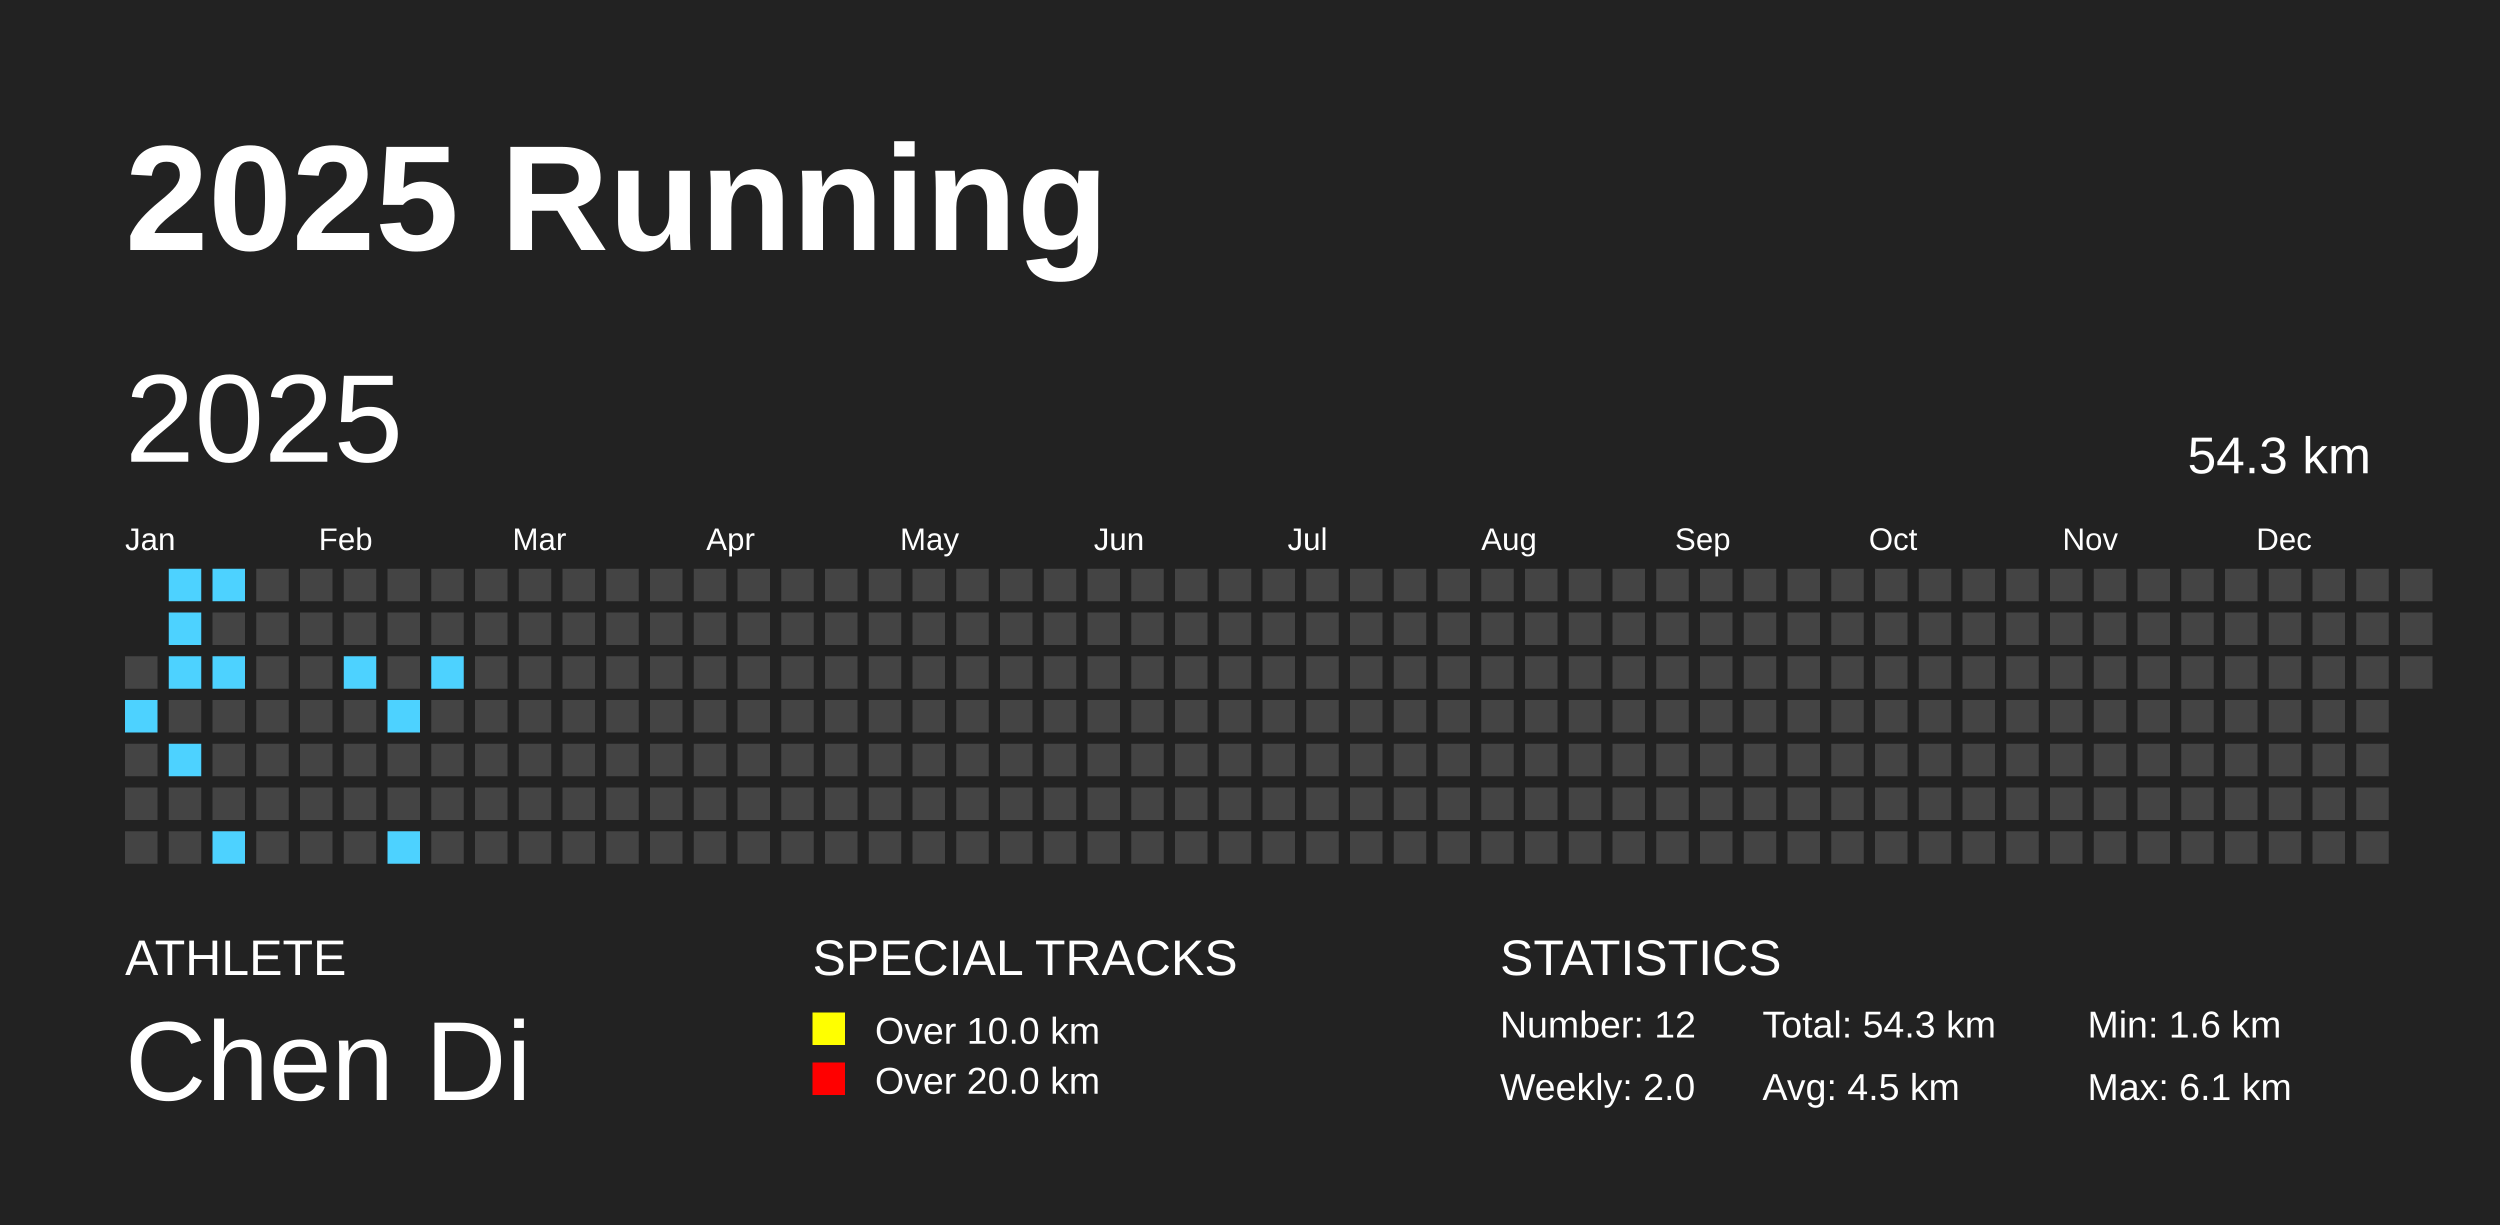
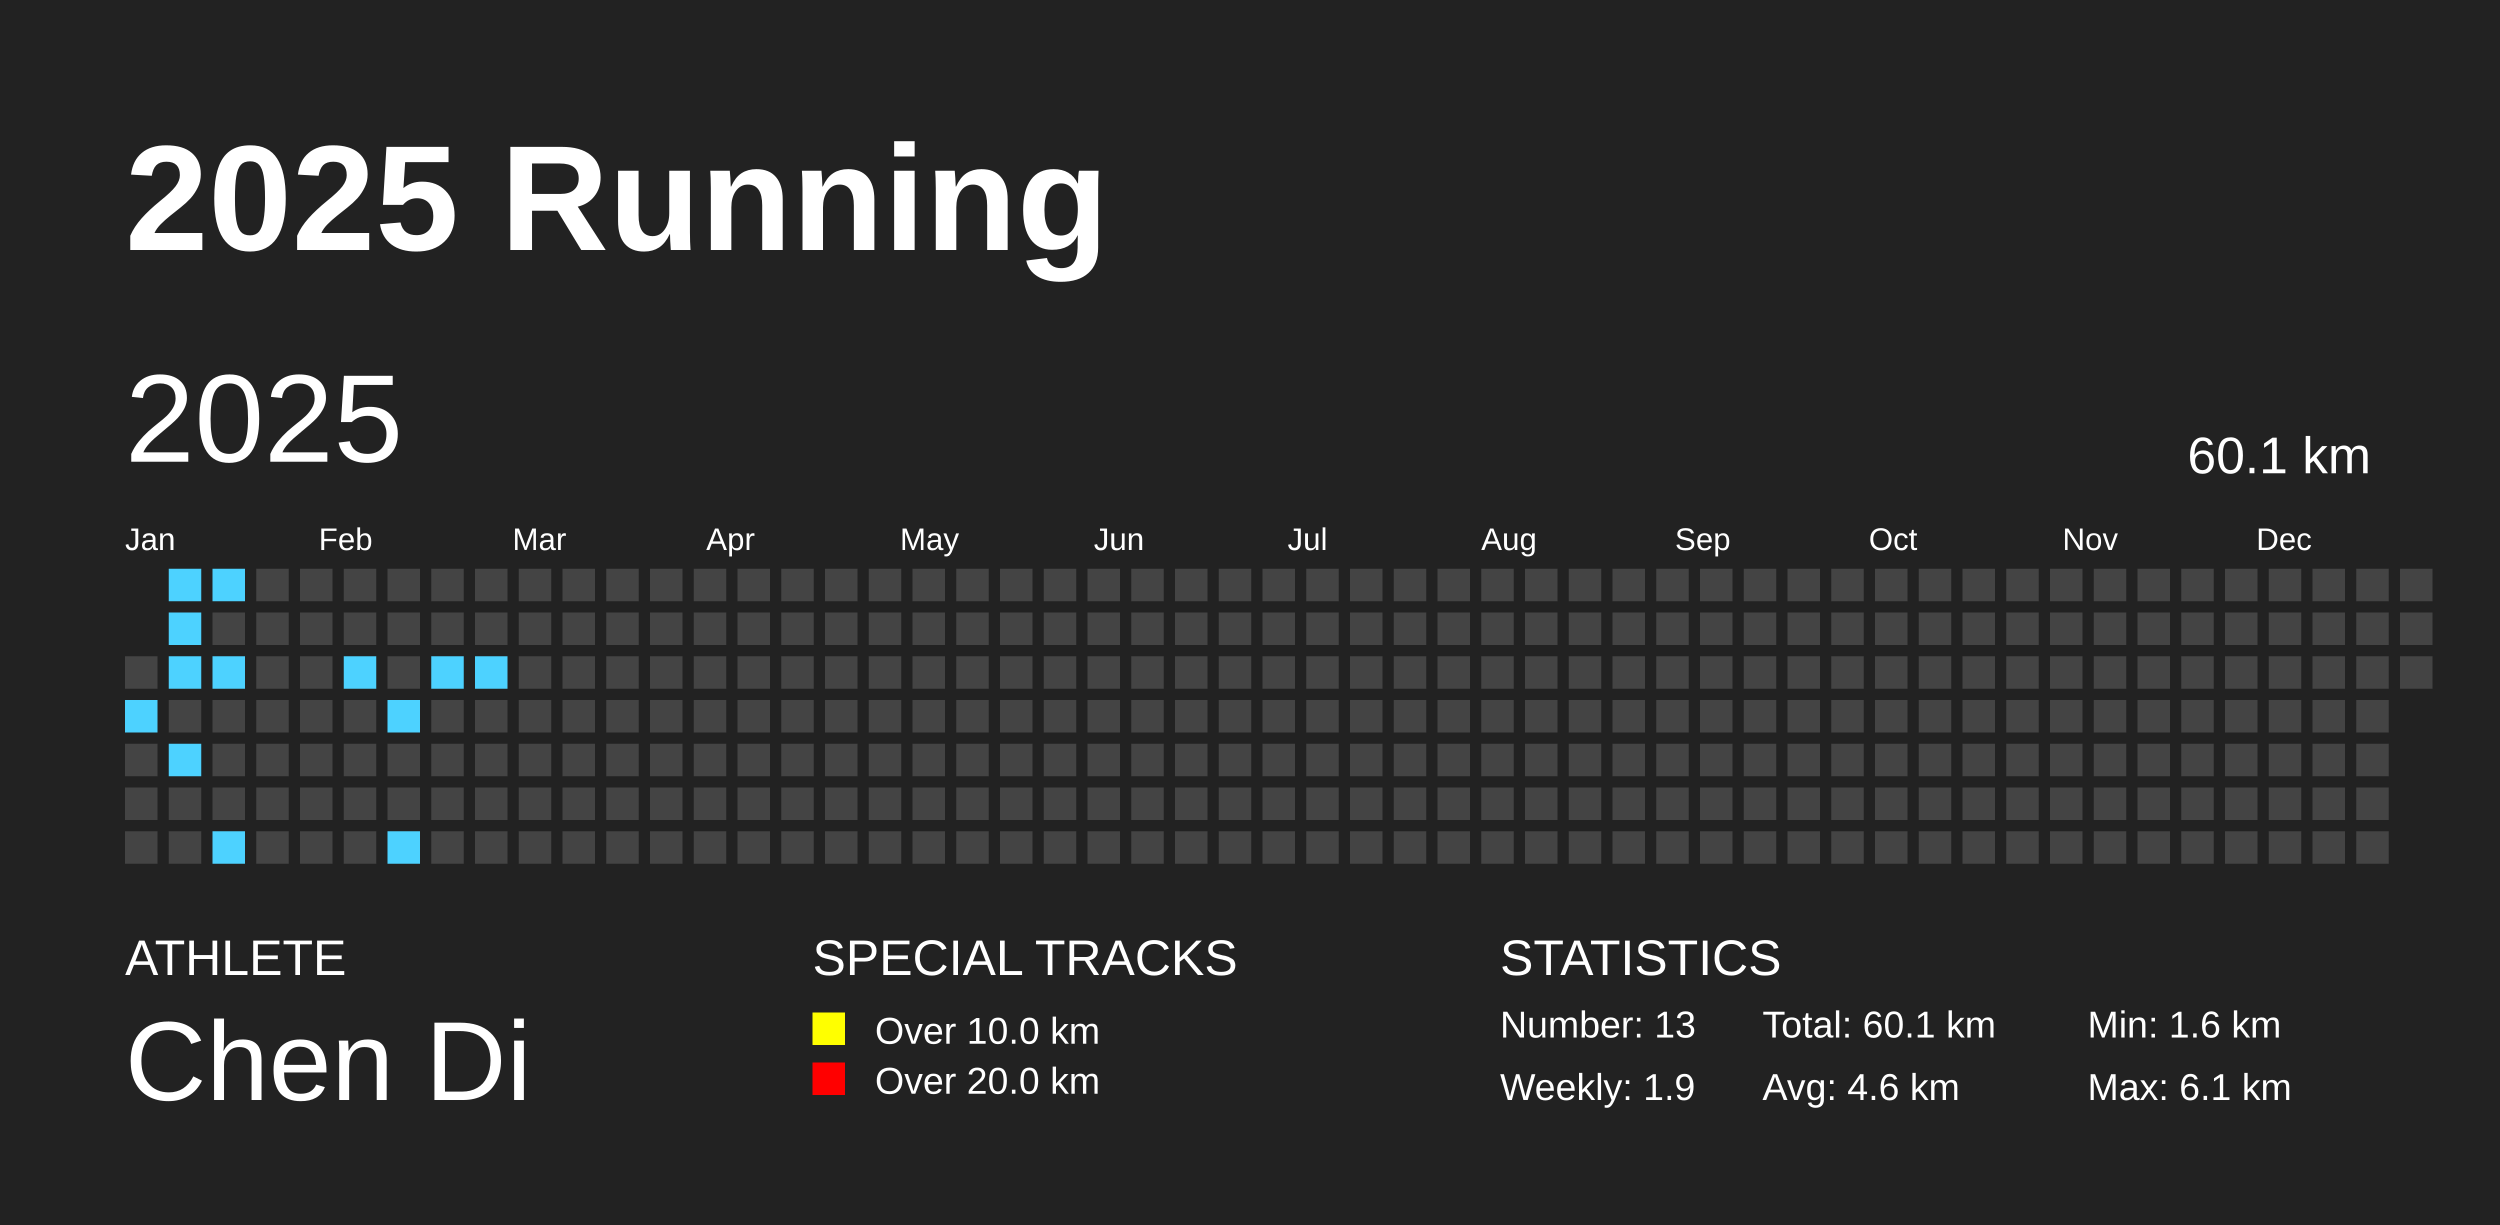
<svg xmlns="http://www.w3.org/2000/svg" baseProfile="full" height="98mm" version="1.1" viewBox="0,0,200,98" width="200mm">
  <defs />
  <rect fill="#222222" height="98" width="200" x="0" y="0" />
  <text fill="#FFFFFF" style="font-size:12px; font-family:Arial; font-weight:bold;" x="10" y="20">2025 Running</text>
  <text fill="#FFFFFF" style="font-size:4px; font-family:Arial" x="10" y="78">ATHLETE</text>
  <text fill="#FFFFFF" style="font-size:9px; font-family:Arial" x="10" y="88">Chen Di</text>
  <text fill="#FFFFFF" style="font-size:4px; font-family:Arial" x="65" y="78">SPECIAL TRACKS</text>
  <rect fill="yellow" height="2.6" width="2.6" x="65" y="81" />
  <text fill="#FFFFFF" style="font-size:3px; font-family:Arial" x="70" y="83.5">Over 10.0 km</text>
  <rect fill="red" height="2.6" width="2.6" x="65" y="85" />
  <text fill="#FFFFFF" style="font-size:3px; font-family:Arial" x="70" y="87.5">Over 20.0 km</text>
  <text fill="#FFFFFF" style="font-size:4px; font-family:Arial" x="120" y="78">STATISTICS</text>
-   <text fill="#FFFFFF" style="font-size:3px; font-family:Arial" x="120" y="83">Number: 12</text>
-   <text fill="#FFFFFF" style="font-size:3px; font-family:Arial" x="120" y="88">Weekly: 2.0</text>
-   <text fill="#FFFFFF" style="font-size:3px; font-family:Arial" x="141" y="83">Total: 54.3 km</text>
-   <text fill="#FFFFFF" style="font-size:3px; font-family:Arial" x="141" y="88">Avg: 4.5 km</text>
+   <text fill="#FFFFFF" style="font-size:3px; font-family:Arial" x="120" y="83">Number: 13</text>
+   <text fill="#FFFFFF" style="font-size:3px; font-family:Arial" x="120" y="88">Weekly: 1.9</text>
+   <text fill="#FFFFFF" style="font-size:3px; font-family:Arial" x="141" y="83">Total: 60.1 km</text>
+   <text fill="#FFFFFF" style="font-size:3px; font-family:Arial" x="141" y="88">Avg: 4.6 km</text>
  <text fill="#FFFFFF" style="font-size:3px; font-family:Arial" x="167" y="83">Min: 1.6 km</text>
  <text fill="#FFFFFF" style="font-size:3px; font-family:Arial" x="167" y="88">Max: 6.1 km</text>
  <text dominant-baseline="hanging" fill="#FFFFFF" style="font-size:10.0px; font-family:Arial;" x="10" y="30">2025</text>
-   <text dominant-baseline="hanging" fill="#FFFFFF" style="font-size:4.125px; font-family:Arial;" x="175" y="35">54.3 km</text>
+   <text dominant-baseline="hanging" fill="#FFFFFF" style="font-size:4.125px; font-family:Arial;" x="175" y="35">60.1 km</text>
  <text fill="#FFFFFF" style="font-size:2.5px; font-family:Arial" x="10.0" y="44">Jan</text>
  <text fill="#FFFFFF" style="font-size:2.5px; font-family:Arial" x="25.5" y="44">Feb</text>
  <text fill="#FFFFFF" style="font-size:2.5px; font-family:Arial" x="41.0" y="44">Mar</text>
  <text fill="#FFFFFF" style="font-size:2.5px; font-family:Arial" x="56.5" y="44">Apr</text>
  <text fill="#FFFFFF" style="font-size:2.5px; font-family:Arial" x="72.0" y="44">May</text>
  <text fill="#FFFFFF" style="font-size:2.5px; font-family:Arial" x="87.5" y="44">Jun</text>
  <text fill="#FFFFFF" style="font-size:2.5px; font-family:Arial" x="103.0" y="44">Jul</text>
  <text fill="#FFFFFF" style="font-size:2.5px; font-family:Arial" x="118.5" y="44">Aug</text>
  <text fill="#FFFFFF" style="font-size:2.5px; font-family:Arial" x="134.0" y="44">Sep</text>
  <text fill="#FFFFFF" style="font-size:2.5px; font-family:Arial" x="149.5" y="44">Oct</text>
  <text fill="#FFFFFF" style="font-size:2.5px; font-family:Arial" x="165.0" y="44">Nov</text>
  <text fill="#FFFFFF" style="font-size:2.5px; font-family:Arial" x="180.5" y="44">Dec</text>
  <rect fill="#444444" height="2.6" width="2.6" x="10.0" y="52.5" />
  <rect fill="#4DD2FF" height="2.6" width="2.6" x="10.0" y="56.0" />
  <rect fill="#444444" height="2.6" width="2.6" x="10.0" y="59.5" />
  <rect fill="#444444" height="2.6" width="2.6" x="10.0" y="63.0" />
  <rect fill="#444444" height="2.6" width="2.6" x="10.0" y="66.5" />
  <rect fill="#4DD2FF" height="2.6" width="2.6" x="13.5" y="45.5" />
  <rect fill="#4DD2FF" height="2.6" width="2.6" x="13.5" y="49.0" />
  <rect fill="#4DD2FF" height="2.6" width="2.6" x="13.5" y="52.5" />
  <rect fill="#444444" height="2.6" width="2.6" x="13.5" y="56.0" />
  <rect fill="#4DD2FF" height="2.6" width="2.6" x="13.5" y="59.5" />
  <rect fill="#444444" height="2.6" width="2.6" x="13.5" y="63.0" />
  <rect fill="#444444" height="2.6" width="2.6" x="13.5" y="66.5" />
  <rect fill="#4DD2FF" height="2.6" width="2.6" x="17.0" y="45.5" />
  <rect fill="#444444" height="2.6" width="2.6" x="17.0" y="49.0" />
  <rect fill="#4DD2FF" height="2.6" width="2.6" x="17.0" y="52.5" />
  <rect fill="#444444" height="2.6" width="2.6" x="17.0" y="56.0" />
  <rect fill="#444444" height="2.6" width="2.6" x="17.0" y="59.5" />
  <rect fill="#444444" height="2.6" width="2.6" x="17.0" y="63.0" />
  <rect fill="#4DD2FF" height="2.6" width="2.6" x="17.0" y="66.5" />
  <rect fill="#444444" height="2.6" width="2.6" x="20.5" y="45.5" />
  <rect fill="#444444" height="2.6" width="2.6" x="20.5" y="49.0" />
  <rect fill="#444444" height="2.6" width="2.6" x="20.5" y="52.5" />
  <rect fill="#444444" height="2.6" width="2.6" x="20.5" y="56.0" />
  <rect fill="#444444" height="2.6" width="2.6" x="20.5" y="59.5" />
  <rect fill="#444444" height="2.6" width="2.6" x="20.5" y="63.0" />
  <rect fill="#444444" height="2.6" width="2.6" x="20.5" y="66.5" />
  <rect fill="#444444" height="2.6" width="2.6" x="24.0" y="45.5" />
  <rect fill="#444444" height="2.6" width="2.6" x="24.0" y="49.0" />
  <rect fill="#444444" height="2.6" width="2.6" x="24.0" y="52.5" />
  <rect fill="#444444" height="2.6" width="2.6" x="24.0" y="56.0" />
  <rect fill="#444444" height="2.6" width="2.6" x="24.0" y="59.5" />
  <rect fill="#444444" height="2.6" width="2.6" x="24.0" y="63.0" />
  <rect fill="#444444" height="2.6" width="2.6" x="24.0" y="66.5" />
  <rect fill="#444444" height="2.6" width="2.6" x="27.5" y="45.5" />
  <rect fill="#444444" height="2.6" width="2.6" x="27.5" y="49.0" />
  <rect fill="#4DD2FF" height="2.6" width="2.6" x="27.5" y="52.5" />
  <rect fill="#444444" height="2.6" width="2.6" x="27.5" y="56.0" />
  <rect fill="#444444" height="2.6" width="2.6" x="27.5" y="59.5" />
  <rect fill="#444444" height="2.6" width="2.6" x="27.5" y="63.0" />
  <rect fill="#444444" height="2.6" width="2.6" x="27.5" y="66.5" />
  <rect fill="#444444" height="2.6" width="2.6" x="31.0" y="45.5" />
  <rect fill="#444444" height="2.6" width="2.6" x="31.0" y="49.0" />
  <rect fill="#444444" height="2.6" width="2.6" x="31.0" y="52.5" />
  <rect fill="#4DD2FF" height="2.6" width="2.6" x="31.0" y="56.0" />
  <rect fill="#444444" height="2.6" width="2.6" x="31.0" y="59.5" />
  <rect fill="#444444" height="2.6" width="2.6" x="31.0" y="63.0" />
  <rect fill="#4DD2FF" height="2.6" width="2.6" x="31.0" y="66.5" />
  <rect fill="#444444" height="2.6" width="2.6" x="34.5" y="45.5" />
  <rect fill="#444444" height="2.6" width="2.6" x="34.5" y="49.0" />
  <rect fill="#4DD2FF" height="2.6" width="2.6" x="34.5" y="52.5" />
  <rect fill="#444444" height="2.6" width="2.6" x="34.5" y="56.0" />
  <rect fill="#444444" height="2.6" width="2.6" x="34.5" y="59.5" />
  <rect fill="#444444" height="2.6" width="2.6" x="34.5" y="63.0" />
  <rect fill="#444444" height="2.6" width="2.6" x="34.5" y="66.5" />
  <rect fill="#444444" height="2.6" width="2.6" x="38.0" y="45.5" />
  <rect fill="#444444" height="2.6" width="2.6" x="38.0" y="49.0" />
-   <rect fill="#444444" height="2.6" width="2.6" x="38.0" y="52.5" />
+   <rect fill="#4DD2FF" height="2.6" width="2.6" x="38.0" y="52.5" />
  <rect fill="#444444" height="2.6" width="2.6" x="38.0" y="56.0" />
  <rect fill="#444444" height="2.6" width="2.6" x="38.0" y="59.5" />
  <rect fill="#444444" height="2.6" width="2.6" x="38.0" y="63.0" />
  <rect fill="#444444" height="2.6" width="2.6" x="38.0" y="66.5" />
  <rect fill="#444444" height="2.6" width="2.6" x="41.5" y="45.5" />
  <rect fill="#444444" height="2.6" width="2.6" x="41.5" y="49.0" />
  <rect fill="#444444" height="2.6" width="2.6" x="41.5" y="52.5" />
  <rect fill="#444444" height="2.6" width="2.6" x="41.5" y="56.0" />
  <rect fill="#444444" height="2.6" width="2.6" x="41.5" y="59.5" />
  <rect fill="#444444" height="2.6" width="2.6" x="41.5" y="63.0" />
  <rect fill="#444444" height="2.6" width="2.6" x="41.5" y="66.5" />
  <rect fill="#444444" height="2.6" width="2.6" x="45.0" y="45.5" />
  <rect fill="#444444" height="2.6" width="2.6" x="45.0" y="49.0" />
  <rect fill="#444444" height="2.6" width="2.6" x="45.0" y="52.5" />
  <rect fill="#444444" height="2.6" width="2.6" x="45.0" y="56.0" />
  <rect fill="#444444" height="2.6" width="2.6" x="45.0" y="59.5" />
  <rect fill="#444444" height="2.6" width="2.6" x="45.0" y="63.0" />
  <rect fill="#444444" height="2.6" width="2.6" x="45.0" y="66.5" />
  <rect fill="#444444" height="2.6" width="2.6" x="48.5" y="45.5" />
  <rect fill="#444444" height="2.6" width="2.6" x="48.5" y="49.0" />
  <rect fill="#444444" height="2.6" width="2.6" x="48.5" y="52.5" />
  <rect fill="#444444" height="2.6" width="2.6" x="48.5" y="56.0" />
  <rect fill="#444444" height="2.6" width="2.6" x="48.5" y="59.5" />
  <rect fill="#444444" height="2.6" width="2.6" x="48.5" y="63.0" />
  <rect fill="#444444" height="2.6" width="2.6" x="48.5" y="66.5" />
  <rect fill="#444444" height="2.6" width="2.6" x="52.0" y="45.5" />
  <rect fill="#444444" height="2.6" width="2.6" x="52.0" y="49.0" />
  <rect fill="#444444" height="2.6" width="2.6" x="52.0" y="52.5" />
  <rect fill="#444444" height="2.6" width="2.6" x="52.0" y="56.0" />
  <rect fill="#444444" height="2.6" width="2.6" x="52.0" y="59.5" />
  <rect fill="#444444" height="2.6" width="2.6" x="52.0" y="63.0" />
  <rect fill="#444444" height="2.6" width="2.6" x="52.0" y="66.5" />
  <rect fill="#444444" height="2.6" width="2.6" x="55.5" y="45.5" />
  <rect fill="#444444" height="2.6" width="2.6" x="55.5" y="49.0" />
  <rect fill="#444444" height="2.6" width="2.6" x="55.5" y="52.5" />
  <rect fill="#444444" height="2.6" width="2.6" x="55.5" y="56.0" />
  <rect fill="#444444" height="2.6" width="2.6" x="55.5" y="59.5" />
  <rect fill="#444444" height="2.6" width="2.6" x="55.5" y="63.0" />
  <rect fill="#444444" height="2.6" width="2.6" x="55.5" y="66.5" />
  <rect fill="#444444" height="2.6" width="2.6" x="59.0" y="45.5" />
  <rect fill="#444444" height="2.6" width="2.6" x="59.0" y="49.0" />
  <rect fill="#444444" height="2.6" width="2.6" x="59.0" y="52.5" />
  <rect fill="#444444" height="2.6" width="2.6" x="59.0" y="56.0" />
  <rect fill="#444444" height="2.6" width="2.6" x="59.0" y="59.5" />
  <rect fill="#444444" height="2.6" width="2.6" x="59.0" y="63.0" />
  <rect fill="#444444" height="2.6" width="2.6" x="59.0" y="66.5" />
  <rect fill="#444444" height="2.6" width="2.6" x="62.5" y="45.5" />
  <rect fill="#444444" height="2.6" width="2.6" x="62.5" y="49.0" />
  <rect fill="#444444" height="2.6" width="2.6" x="62.5" y="52.5" />
  <rect fill="#444444" height="2.6" width="2.6" x="62.5" y="56.0" />
  <rect fill="#444444" height="2.6" width="2.6" x="62.5" y="59.5" />
  <rect fill="#444444" height="2.6" width="2.6" x="62.5" y="63.0" />
  <rect fill="#444444" height="2.6" width="2.6" x="62.5" y="66.5" />
  <rect fill="#444444" height="2.6" width="2.6" x="66.0" y="45.5" />
  <rect fill="#444444" height="2.6" width="2.6" x="66.0" y="49.0" />
  <rect fill="#444444" height="2.6" width="2.6" x="66.0" y="52.5" />
  <rect fill="#444444" height="2.6" width="2.6" x="66.0" y="56.0" />
  <rect fill="#444444" height="2.6" width="2.6" x="66.0" y="59.5" />
  <rect fill="#444444" height="2.6" width="2.6" x="66.0" y="63.0" />
  <rect fill="#444444" height="2.6" width="2.6" x="66.0" y="66.5" />
  <rect fill="#444444" height="2.6" width="2.6" x="69.5" y="45.5" />
  <rect fill="#444444" height="2.6" width="2.6" x="69.5" y="49.0" />
  <rect fill="#444444" height="2.6" width="2.6" x="69.5" y="52.5" />
  <rect fill="#444444" height="2.6" width="2.6" x="69.5" y="56.0" />
  <rect fill="#444444" height="2.6" width="2.6" x="69.5" y="59.5" />
  <rect fill="#444444" height="2.6" width="2.6" x="69.5" y="63.0" />
  <rect fill="#444444" height="2.6" width="2.6" x="69.5" y="66.5" />
  <rect fill="#444444" height="2.6" width="2.6" x="73.0" y="45.5" />
  <rect fill="#444444" height="2.6" width="2.6" x="73.0" y="49.0" />
  <rect fill="#444444" height="2.6" width="2.6" x="73.0" y="52.5" />
  <rect fill="#444444" height="2.6" width="2.6" x="73.0" y="56.0" />
  <rect fill="#444444" height="2.6" width="2.6" x="73.0" y="59.5" />
  <rect fill="#444444" height="2.6" width="2.6" x="73.0" y="63.0" />
  <rect fill="#444444" height="2.6" width="2.6" x="73.0" y="66.5" />
  <rect fill="#444444" height="2.6" width="2.6" x="76.5" y="45.5" />
  <rect fill="#444444" height="2.6" width="2.6" x="76.5" y="49.0" />
  <rect fill="#444444" height="2.6" width="2.6" x="76.5" y="52.5" />
  <rect fill="#444444" height="2.6" width="2.6" x="76.5" y="56.0" />
  <rect fill="#444444" height="2.6" width="2.6" x="76.5" y="59.5" />
  <rect fill="#444444" height="2.6" width="2.6" x="76.5" y="63.0" />
  <rect fill="#444444" height="2.6" width="2.6" x="76.5" y="66.5" />
  <rect fill="#444444" height="2.6" width="2.6" x="80.0" y="45.5" />
  <rect fill="#444444" height="2.6" width="2.6" x="80.0" y="49.0" />
  <rect fill="#444444" height="2.6" width="2.6" x="80.0" y="52.5" />
  <rect fill="#444444" height="2.6" width="2.6" x="80.0" y="56.0" />
  <rect fill="#444444" height="2.6" width="2.6" x="80.0" y="59.5" />
  <rect fill="#444444" height="2.6" width="2.6" x="80.0" y="63.0" />
  <rect fill="#444444" height="2.6" width="2.6" x="80.0" y="66.5" />
  <rect fill="#444444" height="2.6" width="2.6" x="83.5" y="45.5" />
  <rect fill="#444444" height="2.6" width="2.6" x="83.5" y="49.0" />
  <rect fill="#444444" height="2.6" width="2.6" x="83.5" y="52.5" />
  <rect fill="#444444" height="2.6" width="2.6" x="83.5" y="56.0" />
  <rect fill="#444444" height="2.6" width="2.6" x="83.5" y="59.5" />
  <rect fill="#444444" height="2.6" width="2.6" x="83.5" y="63.0" />
  <rect fill="#444444" height="2.6" width="2.6" x="83.5" y="66.5" />
  <rect fill="#444444" height="2.6" width="2.6" x="87.0" y="45.5" />
  <rect fill="#444444" height="2.6" width="2.6" x="87.0" y="49.0" />
  <rect fill="#444444" height="2.6" width="2.6" x="87.0" y="52.5" />
  <rect fill="#444444" height="2.6" width="2.6" x="87.0" y="56.0" />
  <rect fill="#444444" height="2.6" width="2.6" x="87.0" y="59.5" />
  <rect fill="#444444" height="2.6" width="2.6" x="87.0" y="63.0" />
  <rect fill="#444444" height="2.6" width="2.6" x="87.0" y="66.5" />
  <rect fill="#444444" height="2.6" width="2.6" x="90.5" y="45.5" />
  <rect fill="#444444" height="2.6" width="2.6" x="90.5" y="49.0" />
  <rect fill="#444444" height="2.6" width="2.6" x="90.5" y="52.5" />
  <rect fill="#444444" height="2.6" width="2.6" x="90.5" y="56.0" />
  <rect fill="#444444" height="2.6" width="2.6" x="90.5" y="59.5" />
  <rect fill="#444444" height="2.6" width="2.6" x="90.5" y="63.0" />
  <rect fill="#444444" height="2.6" width="2.6" x="90.5" y="66.5" />
  <rect fill="#444444" height="2.6" width="2.6" x="94.0" y="45.5" />
  <rect fill="#444444" height="2.6" width="2.6" x="94.0" y="49.0" />
  <rect fill="#444444" height="2.6" width="2.6" x="94.0" y="52.5" />
  <rect fill="#444444" height="2.6" width="2.6" x="94.0" y="56.0" />
  <rect fill="#444444" height="2.6" width="2.6" x="94.0" y="59.5" />
  <rect fill="#444444" height="2.6" width="2.6" x="94.0" y="63.0" />
  <rect fill="#444444" height="2.6" width="2.6" x="94.0" y="66.5" />
  <rect fill="#444444" height="2.6" width="2.6" x="97.5" y="45.5" />
  <rect fill="#444444" height="2.6" width="2.6" x="97.5" y="49.0" />
  <rect fill="#444444" height="2.6" width="2.6" x="97.5" y="52.5" />
  <rect fill="#444444" height="2.6" width="2.6" x="97.5" y="56.0" />
  <rect fill="#444444" height="2.6" width="2.6" x="97.5" y="59.5" />
  <rect fill="#444444" height="2.6" width="2.6" x="97.5" y="63.0" />
  <rect fill="#444444" height="2.6" width="2.6" x="97.5" y="66.5" />
  <rect fill="#444444" height="2.6" width="2.6" x="101.0" y="45.5" />
  <rect fill="#444444" height="2.6" width="2.6" x="101.0" y="49.0" />
  <rect fill="#444444" height="2.6" width="2.6" x="101.0" y="52.5" />
  <rect fill="#444444" height="2.6" width="2.6" x="101.0" y="56.0" />
  <rect fill="#444444" height="2.6" width="2.6" x="101.0" y="59.5" />
  <rect fill="#444444" height="2.6" width="2.6" x="101.0" y="63.0" />
  <rect fill="#444444" height="2.6" width="2.6" x="101.0" y="66.5" />
  <rect fill="#444444" height="2.6" width="2.6" x="104.5" y="45.5" />
  <rect fill="#444444" height="2.6" width="2.6" x="104.5" y="49.0" />
  <rect fill="#444444" height="2.6" width="2.6" x="104.5" y="52.5" />
  <rect fill="#444444" height="2.6" width="2.6" x="104.5" y="56.0" />
  <rect fill="#444444" height="2.6" width="2.6" x="104.5" y="59.5" />
  <rect fill="#444444" height="2.6" width="2.6" x="104.5" y="63.0" />
  <rect fill="#444444" height="2.6" width="2.6" x="104.5" y="66.5" />
  <rect fill="#444444" height="2.6" width="2.6" x="108.0" y="45.5" />
  <rect fill="#444444" height="2.6" width="2.6" x="108.0" y="49.0" />
  <rect fill="#444444" height="2.6" width="2.6" x="108.0" y="52.5" />
  <rect fill="#444444" height="2.6" width="2.6" x="108.0" y="56.0" />
  <rect fill="#444444" height="2.6" width="2.6" x="108.0" y="59.5" />
  <rect fill="#444444" height="2.6" width="2.6" x="108.0" y="63.0" />
  <rect fill="#444444" height="2.6" width="2.6" x="108.0" y="66.5" />
  <rect fill="#444444" height="2.6" width="2.6" x="111.5" y="45.5" />
  <rect fill="#444444" height="2.6" width="2.6" x="111.5" y="49.0" />
  <rect fill="#444444" height="2.6" width="2.6" x="111.5" y="52.5" />
  <rect fill="#444444" height="2.6" width="2.6" x="111.5" y="56.0" />
  <rect fill="#444444" height="2.6" width="2.6" x="111.5" y="59.5" />
  <rect fill="#444444" height="2.6" width="2.6" x="111.5" y="63.0" />
  <rect fill="#444444" height="2.6" width="2.6" x="111.5" y="66.5" />
  <rect fill="#444444" height="2.6" width="2.6" x="115.0" y="45.5" />
  <rect fill="#444444" height="2.6" width="2.6" x="115.0" y="49.0" />
  <rect fill="#444444" height="2.6" width="2.6" x="115.0" y="52.5" />
  <rect fill="#444444" height="2.6" width="2.6" x="115.0" y="56.0" />
  <rect fill="#444444" height="2.6" width="2.6" x="115.0" y="59.5" />
  <rect fill="#444444" height="2.6" width="2.6" x="115.0" y="63.0" />
  <rect fill="#444444" height="2.6" width="2.6" x="115.0" y="66.5" />
  <rect fill="#444444" height="2.6" width="2.6" x="118.5" y="45.5" />
  <rect fill="#444444" height="2.6" width="2.6" x="118.5" y="49.0" />
  <rect fill="#444444" height="2.6" width="2.6" x="118.5" y="52.5" />
  <rect fill="#444444" height="2.6" width="2.6" x="118.5" y="56.0" />
  <rect fill="#444444" height="2.6" width="2.6" x="118.5" y="59.5" />
  <rect fill="#444444" height="2.6" width="2.6" x="118.5" y="63.0" />
  <rect fill="#444444" height="2.6" width="2.6" x="118.5" y="66.5" />
  <rect fill="#444444" height="2.6" width="2.6" x="122.0" y="45.5" />
  <rect fill="#444444" height="2.6" width="2.6" x="122.0" y="49.0" />
  <rect fill="#444444" height="2.6" width="2.6" x="122.0" y="52.5" />
  <rect fill="#444444" height="2.6" width="2.6" x="122.0" y="56.0" />
  <rect fill="#444444" height="2.6" width="2.6" x="122.0" y="59.5" />
  <rect fill="#444444" height="2.6" width="2.6" x="122.0" y="63.0" />
  <rect fill="#444444" height="2.6" width="2.6" x="122.0" y="66.5" />
  <rect fill="#444444" height="2.6" width="2.6" x="125.5" y="45.5" />
  <rect fill="#444444" height="2.6" width="2.6" x="125.5" y="49.0" />
  <rect fill="#444444" height="2.6" width="2.6" x="125.5" y="52.5" />
  <rect fill="#444444" height="2.6" width="2.6" x="125.5" y="56.0" />
  <rect fill="#444444" height="2.6" width="2.6" x="125.5" y="59.5" />
  <rect fill="#444444" height="2.6" width="2.6" x="125.5" y="63.0" />
  <rect fill="#444444" height="2.6" width="2.6" x="125.5" y="66.5" />
  <rect fill="#444444" height="2.6" width="2.6" x="129.0" y="45.5" />
  <rect fill="#444444" height="2.6" width="2.6" x="129.0" y="49.0" />
  <rect fill="#444444" height="2.6" width="2.6" x="129.0" y="52.5" />
  <rect fill="#444444" height="2.6" width="2.6" x="129.0" y="56.0" />
  <rect fill="#444444" height="2.6" width="2.6" x="129.0" y="59.5" />
  <rect fill="#444444" height="2.6" width="2.6" x="129.0" y="63.0" />
  <rect fill="#444444" height="2.6" width="2.6" x="129.0" y="66.5" />
  <rect fill="#444444" height="2.6" width="2.6" x="132.5" y="45.5" />
  <rect fill="#444444" height="2.6" width="2.6" x="132.5" y="49.0" />
  <rect fill="#444444" height="2.6" width="2.6" x="132.5" y="52.5" />
  <rect fill="#444444" height="2.6" width="2.6" x="132.5" y="56.0" />
  <rect fill="#444444" height="2.6" width="2.6" x="132.5" y="59.5" />
  <rect fill="#444444" height="2.6" width="2.6" x="132.5" y="63.0" />
  <rect fill="#444444" height="2.6" width="2.6" x="132.5" y="66.5" />
  <rect fill="#444444" height="2.6" width="2.6" x="136.0" y="45.5" />
  <rect fill="#444444" height="2.6" width="2.6" x="136.0" y="49.0" />
  <rect fill="#444444" height="2.6" width="2.6" x="136.0" y="52.5" />
  <rect fill="#444444" height="2.6" width="2.6" x="136.0" y="56.0" />
  <rect fill="#444444" height="2.6" width="2.6" x="136.0" y="59.5" />
  <rect fill="#444444" height="2.6" width="2.6" x="136.0" y="63.0" />
  <rect fill="#444444" height="2.6" width="2.6" x="136.0" y="66.5" />
  <rect fill="#444444" height="2.6" width="2.6" x="139.5" y="45.5" />
  <rect fill="#444444" height="2.6" width="2.6" x="139.5" y="49.0" />
  <rect fill="#444444" height="2.6" width="2.6" x="139.5" y="52.5" />
  <rect fill="#444444" height="2.6" width="2.6" x="139.5" y="56.0" />
  <rect fill="#444444" height="2.6" width="2.6" x="139.5" y="59.5" />
  <rect fill="#444444" height="2.6" width="2.6" x="139.5" y="63.0" />
  <rect fill="#444444" height="2.6" width="2.6" x="139.5" y="66.5" />
  <rect fill="#444444" height="2.6" width="2.6" x="143.0" y="45.5" />
  <rect fill="#444444" height="2.6" width="2.6" x="143.0" y="49.0" />
  <rect fill="#444444" height="2.6" width="2.6" x="143.0" y="52.5" />
  <rect fill="#444444" height="2.6" width="2.6" x="143.0" y="56.0" />
  <rect fill="#444444" height="2.6" width="2.6" x="143.0" y="59.5" />
  <rect fill="#444444" height="2.6" width="2.6" x="143.0" y="63.0" />
  <rect fill="#444444" height="2.6" width="2.6" x="143.0" y="66.5" />
  <rect fill="#444444" height="2.6" width="2.6" x="146.5" y="45.5" />
  <rect fill="#444444" height="2.6" width="2.6" x="146.5" y="49.0" />
  <rect fill="#444444" height="2.6" width="2.6" x="146.5" y="52.5" />
  <rect fill="#444444" height="2.6" width="2.6" x="146.5" y="56.0" />
  <rect fill="#444444" height="2.6" width="2.6" x="146.5" y="59.5" />
  <rect fill="#444444" height="2.6" width="2.6" x="146.5" y="63.0" />
  <rect fill="#444444" height="2.6" width="2.6" x="146.5" y="66.5" />
  <rect fill="#444444" height="2.6" width="2.6" x="150.0" y="45.5" />
  <rect fill="#444444" height="2.6" width="2.6" x="150.0" y="49.0" />
  <rect fill="#444444" height="2.6" width="2.6" x="150.0" y="52.5" />
  <rect fill="#444444" height="2.6" width="2.6" x="150.0" y="56.0" />
  <rect fill="#444444" height="2.6" width="2.6" x="150.0" y="59.5" />
  <rect fill="#444444" height="2.6" width="2.6" x="150.0" y="63.0" />
  <rect fill="#444444" height="2.6" width="2.6" x="150.0" y="66.5" />
  <rect fill="#444444" height="2.6" width="2.6" x="153.5" y="45.5" />
  <rect fill="#444444" height="2.6" width="2.6" x="153.5" y="49.0" />
  <rect fill="#444444" height="2.6" width="2.6" x="153.5" y="52.5" />
  <rect fill="#444444" height="2.6" width="2.6" x="153.5" y="56.0" />
  <rect fill="#444444" height="2.6" width="2.6" x="153.5" y="59.5" />
  <rect fill="#444444" height="2.6" width="2.6" x="153.5" y="63.0" />
  <rect fill="#444444" height="2.6" width="2.6" x="153.5" y="66.5" />
  <rect fill="#444444" height="2.6" width="2.6" x="157.0" y="45.5" />
  <rect fill="#444444" height="2.6" width="2.6" x="157.0" y="49.0" />
  <rect fill="#444444" height="2.6" width="2.6" x="157.0" y="52.5" />
  <rect fill="#444444" height="2.6" width="2.6" x="157.0" y="56.0" />
  <rect fill="#444444" height="2.6" width="2.6" x="157.0" y="59.5" />
  <rect fill="#444444" height="2.6" width="2.6" x="157.0" y="63.0" />
  <rect fill="#444444" height="2.6" width="2.6" x="157.0" y="66.5" />
  <rect fill="#444444" height="2.6" width="2.6" x="160.5" y="45.5" />
  <rect fill="#444444" height="2.6" width="2.6" x="160.5" y="49.0" />
  <rect fill="#444444" height="2.6" width="2.6" x="160.5" y="52.5" />
  <rect fill="#444444" height="2.6" width="2.6" x="160.5" y="56.0" />
  <rect fill="#444444" height="2.6" width="2.6" x="160.5" y="59.5" />
  <rect fill="#444444" height="2.6" width="2.6" x="160.5" y="63.0" />
  <rect fill="#444444" height="2.6" width="2.6" x="160.5" y="66.5" />
  <rect fill="#444444" height="2.6" width="2.6" x="164.0" y="45.5" />
  <rect fill="#444444" height="2.6" width="2.6" x="164.0" y="49.0" />
  <rect fill="#444444" height="2.6" width="2.6" x="164.0" y="52.5" />
  <rect fill="#444444" height="2.6" width="2.6" x="164.0" y="56.0" />
  <rect fill="#444444" height="2.6" width="2.6" x="164.0" y="59.5" />
  <rect fill="#444444" height="2.6" width="2.6" x="164.0" y="63.0" />
  <rect fill="#444444" height="2.6" width="2.6" x="164.0" y="66.5" />
  <rect fill="#444444" height="2.6" width="2.6" x="167.5" y="45.5" />
  <rect fill="#444444" height="2.6" width="2.6" x="167.5" y="49.0" />
  <rect fill="#444444" height="2.6" width="2.6" x="167.5" y="52.5" />
  <rect fill="#444444" height="2.6" width="2.6" x="167.5" y="56.0" />
  <rect fill="#444444" height="2.6" width="2.6" x="167.5" y="59.5" />
  <rect fill="#444444" height="2.6" width="2.6" x="167.5" y="63.0" />
  <rect fill="#444444" height="2.6" width="2.6" x="167.5" y="66.5" />
  <rect fill="#444444" height="2.6" width="2.6" x="171.0" y="45.5" />
  <rect fill="#444444" height="2.6" width="2.6" x="171.0" y="49.0" />
  <rect fill="#444444" height="2.6" width="2.6" x="171.0" y="52.5" />
  <rect fill="#444444" height="2.6" width="2.6" x="171.0" y="56.0" />
  <rect fill="#444444" height="2.6" width="2.6" x="171.0" y="59.5" />
  <rect fill="#444444" height="2.6" width="2.6" x="171.0" y="63.0" />
  <rect fill="#444444" height="2.6" width="2.6" x="171.0" y="66.5" />
  <rect fill="#444444" height="2.6" width="2.6" x="174.5" y="45.5" />
  <rect fill="#444444" height="2.6" width="2.6" x="174.5" y="49.0" />
  <rect fill="#444444" height="2.6" width="2.6" x="174.5" y="52.5" />
  <rect fill="#444444" height="2.6" width="2.6" x="174.5" y="56.0" />
  <rect fill="#444444" height="2.6" width="2.6" x="174.5" y="59.5" />
  <rect fill="#444444" height="2.6" width="2.6" x="174.5" y="63.0" />
  <rect fill="#444444" height="2.6" width="2.6" x="174.5" y="66.5" />
  <rect fill="#444444" height="2.6" width="2.6" x="178.0" y="45.5" />
  <rect fill="#444444" height="2.6" width="2.6" x="178.0" y="49.0" />
  <rect fill="#444444" height="2.6" width="2.6" x="178.0" y="52.5" />
  <rect fill="#444444" height="2.6" width="2.6" x="178.0" y="56.0" />
  <rect fill="#444444" height="2.6" width="2.6" x="178.0" y="59.5" />
  <rect fill="#444444" height="2.6" width="2.6" x="178.0" y="63.0" />
  <rect fill="#444444" height="2.6" width="2.6" x="178.0" y="66.5" />
  <rect fill="#444444" height="2.6" width="2.6" x="181.5" y="45.5" />
  <rect fill="#444444" height="2.6" width="2.6" x="181.5" y="49.0" />
  <rect fill="#444444" height="2.6" width="2.6" x="181.5" y="52.5" />
  <rect fill="#444444" height="2.6" width="2.6" x="181.5" y="56.0" />
  <rect fill="#444444" height="2.6" width="2.6" x="181.5" y="59.5" />
  <rect fill="#444444" height="2.6" width="2.6" x="181.5" y="63.0" />
  <rect fill="#444444" height="2.6" width="2.6" x="181.5" y="66.5" />
  <rect fill="#444444" height="2.6" width="2.6" x="185.0" y="45.5" />
  <rect fill="#444444" height="2.6" width="2.6" x="185.0" y="49.0" />
  <rect fill="#444444" height="2.6" width="2.6" x="185.0" y="52.5" />
  <rect fill="#444444" height="2.6" width="2.6" x="185.0" y="56.0" />
  <rect fill="#444444" height="2.6" width="2.6" x="185.0" y="59.5" />
  <rect fill="#444444" height="2.6" width="2.6" x="185.0" y="63.0" />
  <rect fill="#444444" height="2.6" width="2.6" x="185.0" y="66.5" />
  <rect fill="#444444" height="2.6" width="2.6" x="188.5" y="45.5" />
  <rect fill="#444444" height="2.6" width="2.6" x="188.5" y="49.0" />
  <rect fill="#444444" height="2.6" width="2.6" x="188.5" y="52.5" />
  <rect fill="#444444" height="2.6" width="2.6" x="188.5" y="56.0" />
  <rect fill="#444444" height="2.6" width="2.6" x="188.5" y="59.5" />
  <rect fill="#444444" height="2.6" width="2.6" x="188.5" y="63.0" />
  <rect fill="#444444" height="2.6" width="2.6" x="188.5" y="66.5" />
  <rect fill="#444444" height="2.6" width="2.6" x="192.0" y="45.5" />
  <rect fill="#444444" height="2.6" width="2.6" x="192.0" y="49.0" />
  <rect fill="#444444" height="2.6" width="2.6" x="192.0" y="52.5" />
</svg>
